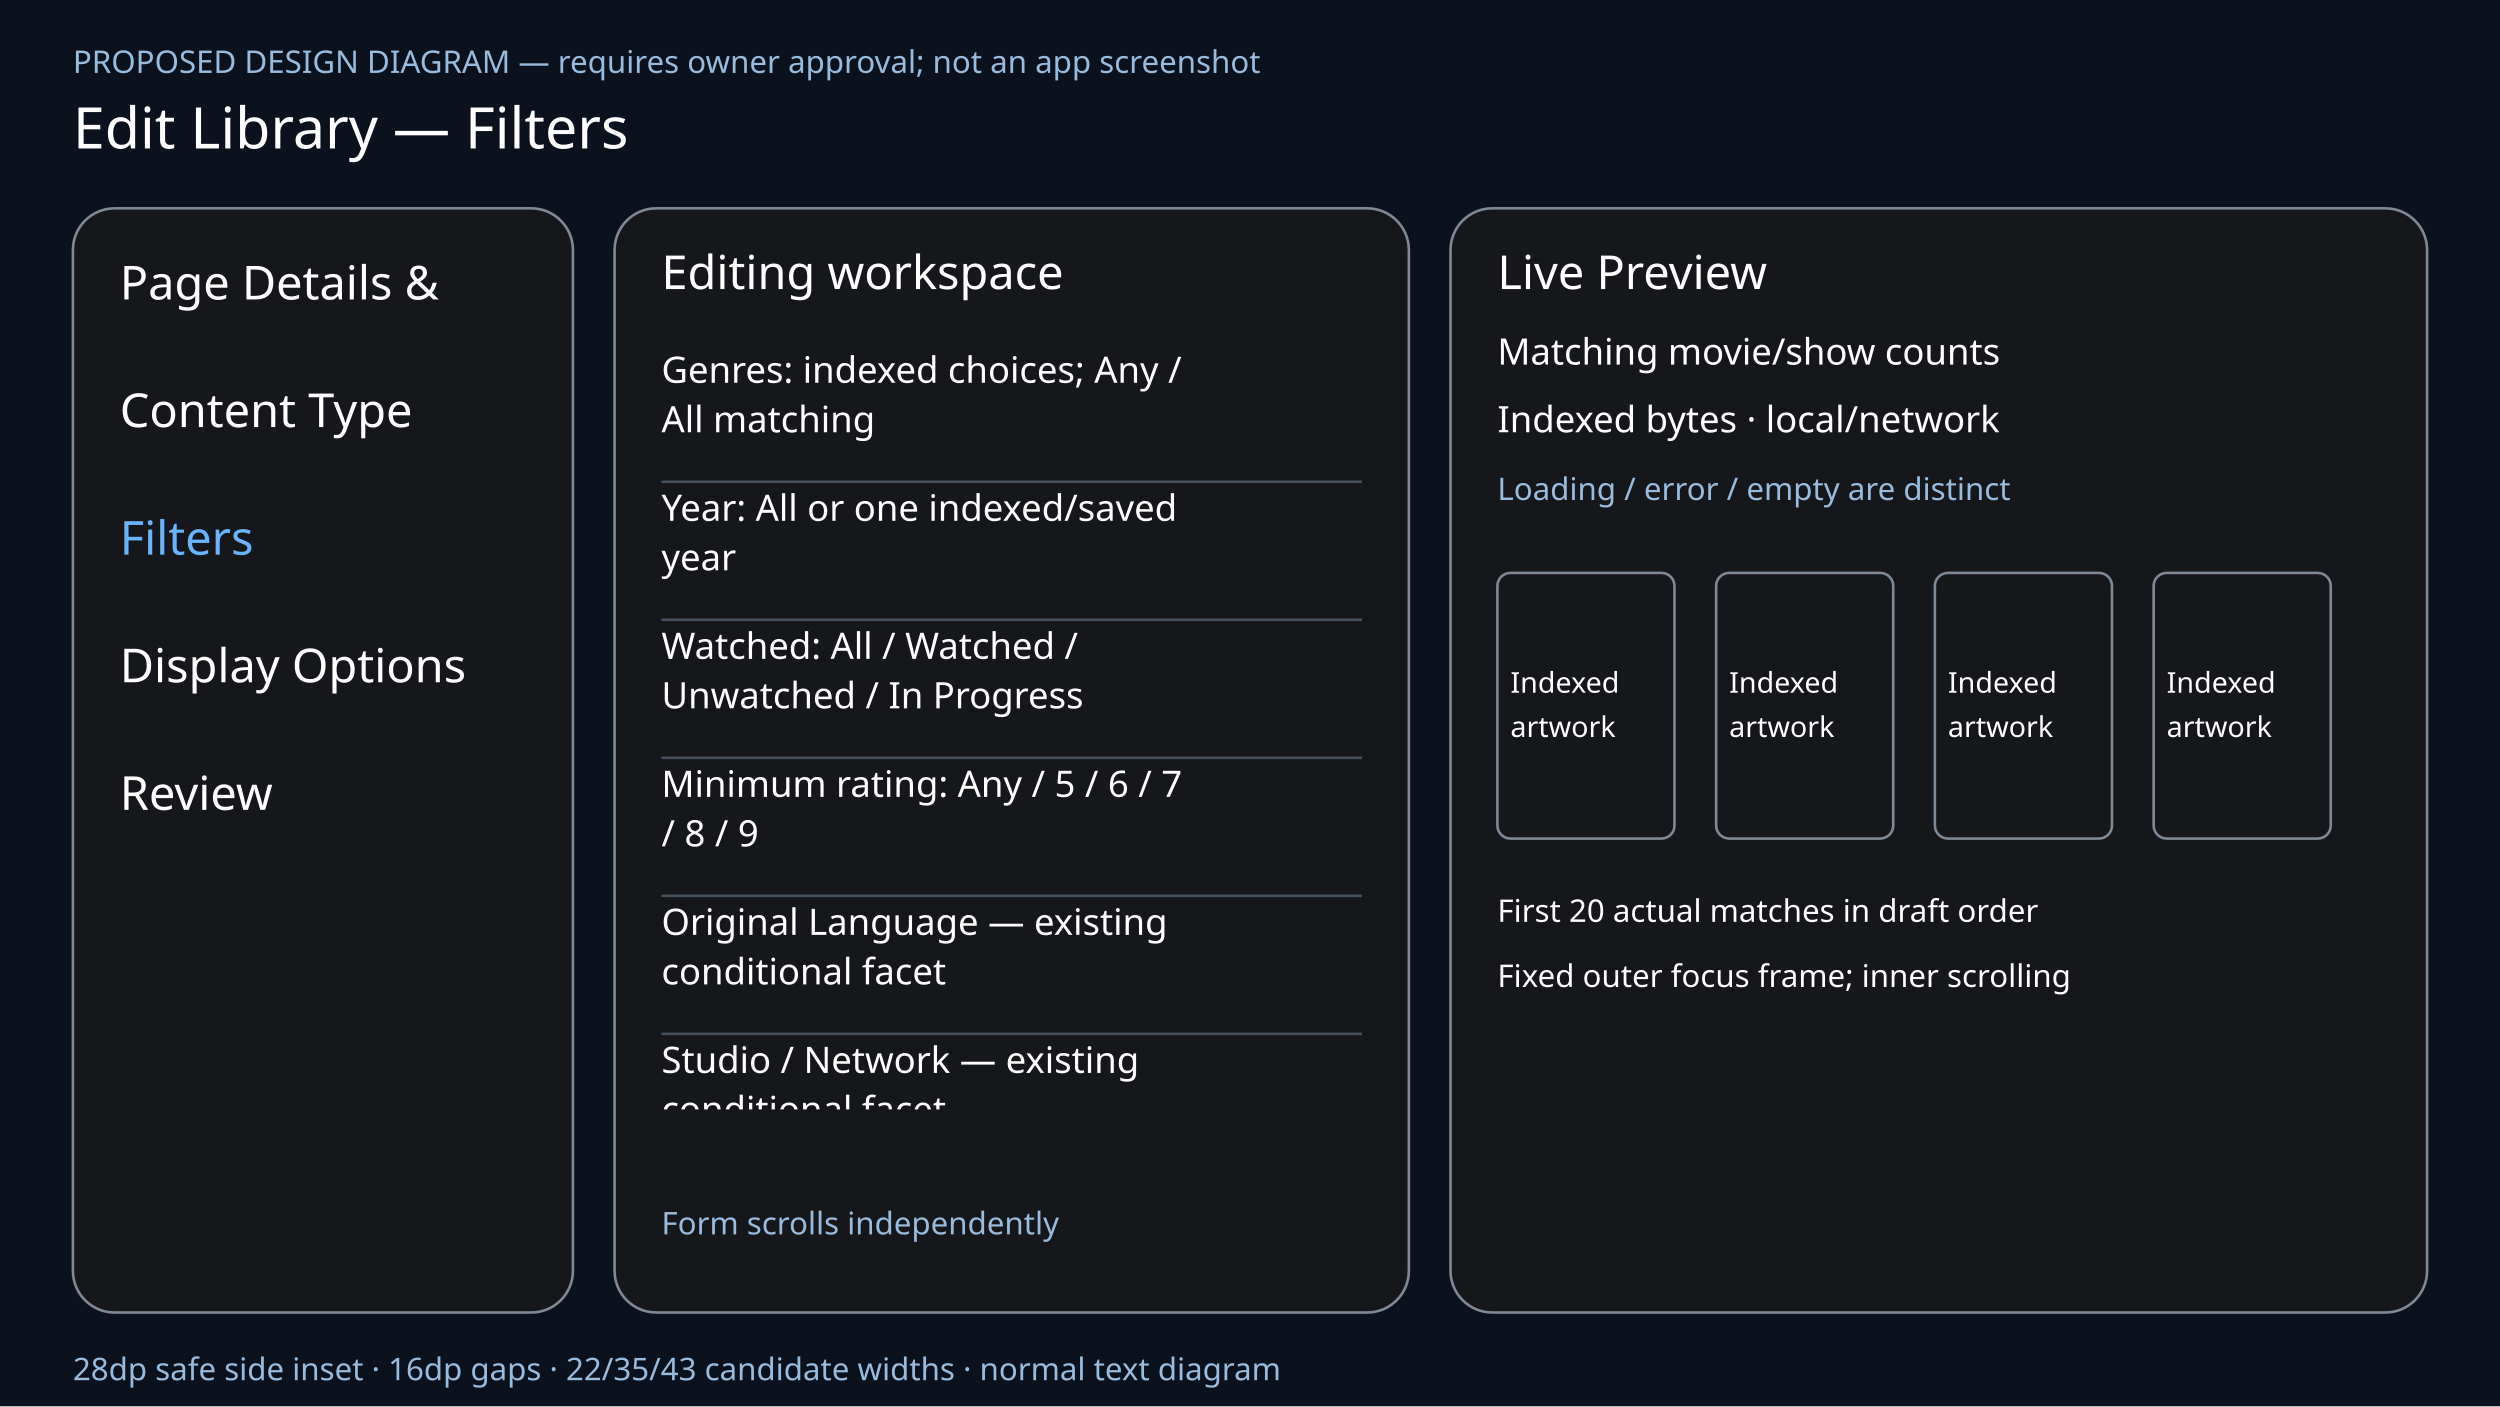
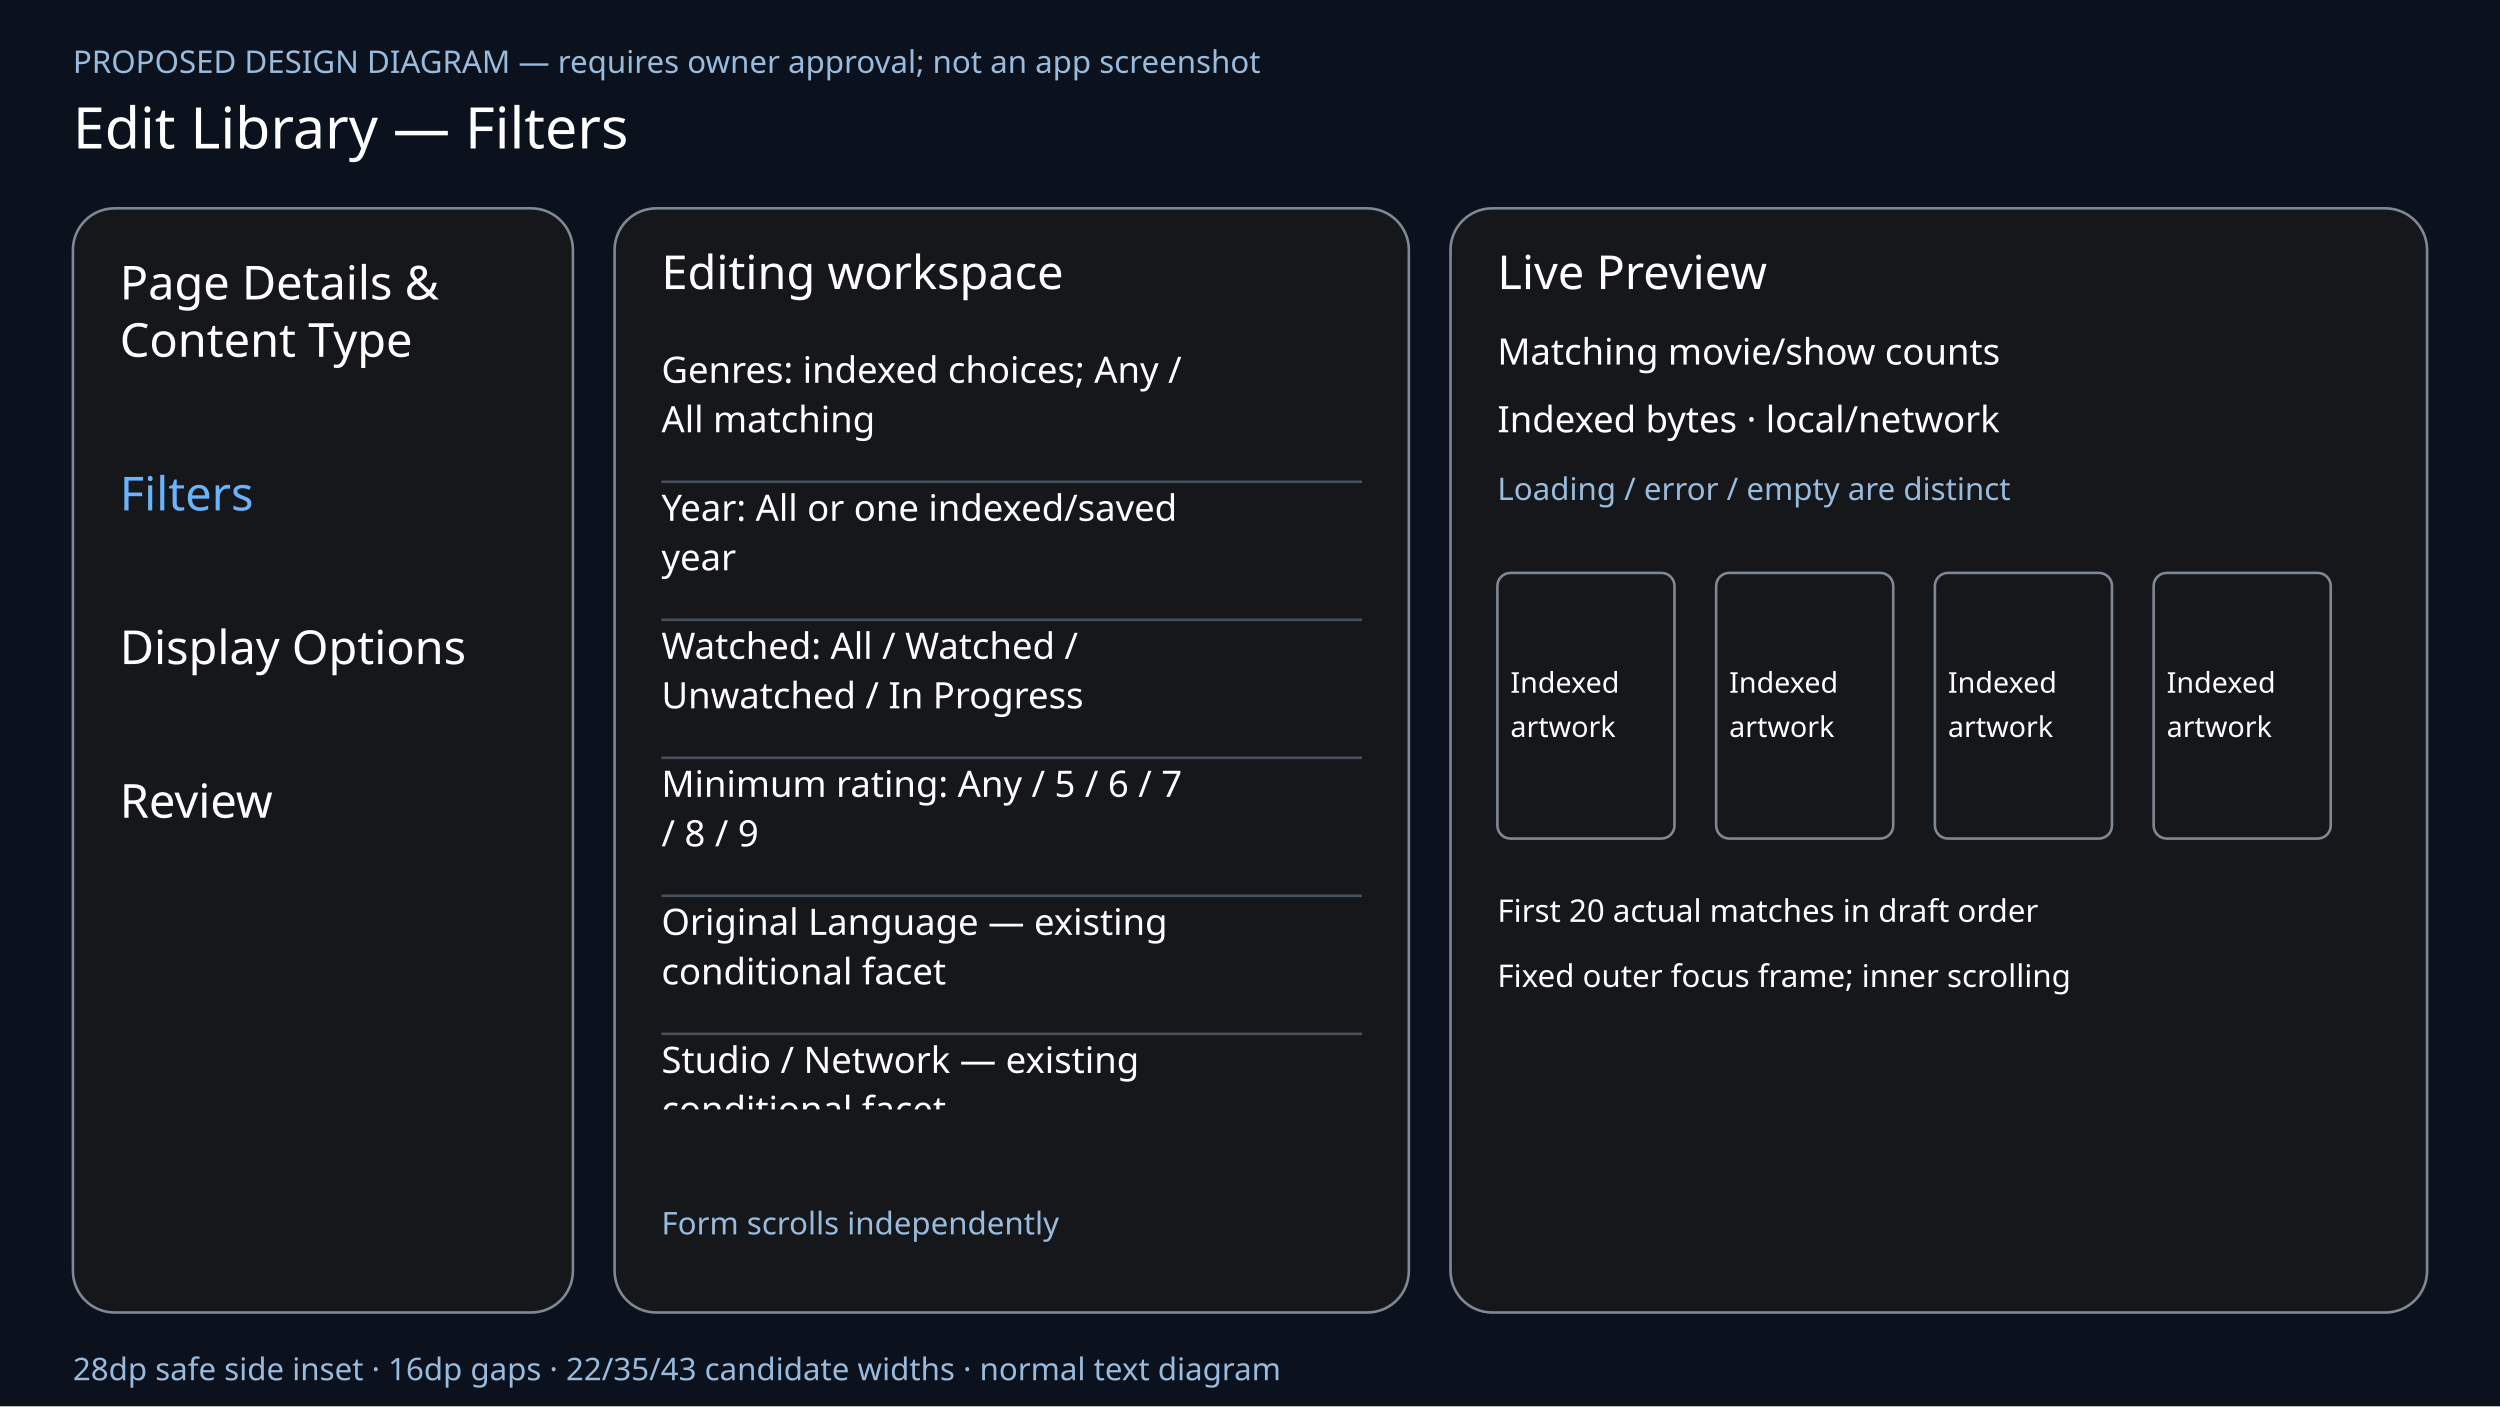
<svg xmlns="http://www.w3.org/2000/svg" width="1920" height="1080" viewBox="0 0 960 540">
  <rect width="960" height="540" fill="#0b121d" />
  <text x="28" y="28" font-family="sans-serif" font-size="12" fill="#99bbdd">PROPOSED DESIGN DIAGRAM — requires owner approval; not an app screenshot</text>
  <text x="28" y="57" font-family="sans-serif" font-size="22" fill="#ffffff">Edit Library — Filters</text>
  <rect x="28" y="80" width="192" height="424" rx="16" fill="#15171b" stroke="#7f8996" />
  <rect x="236" y="80" width="305" height="424" rx="16" fill="#15171b" stroke="#7f8996" />
  <rect x="557" y="80" width="375" height="424" rx="16" fill="#15171b" stroke="#7f8996" />
  <text x="46" y="115" font-family="sans-serif" font-size="18" fill="#ffffff">Page Details &amp;</text>
-   <text x="46" y="164" font-family="sans-serif" font-size="18" fill="#ffffff">Content Type</text>
-   <text x="46" y="213" font-family="sans-serif" font-size="18" fill="#69b4ff">Filters</text>
-   <text x="46" y="262" font-family="sans-serif" font-size="18" fill="#ffffff">Display Options</text>
-   <text x="46" y="311" font-family="sans-serif" font-size="18" fill="#ffffff">Review</text>
+   <text x="46" y="137" font-family="sans-serif" font-size="18" fill="#ffffff">Content Type</text>
+   <text x="46" y="196" font-family="sans-serif" font-size="18" fill="#69b4ff">Filters</text>
+   <text x="46" y="255" font-family="sans-serif" font-size="18" fill="#ffffff">Display Options</text>
+   <text x="46" y="314" font-family="sans-serif" font-size="18" fill="#ffffff">Review</text>
  <text x="254" y="111" font-family="sans-serif" font-size="18" fill="#ffffff">Editing workspace</text>
  <defs>
    <clipPath id="fields">
      <rect x="250" y="126" width="280" height="300" />
    </clipPath>
  </defs>
  <g clip-path="url(#fields)">
    <text x="254" y="147" font-family="sans-serif" font-size="14" fill="#ffffff">Genres: indexed choices; Any /</text>
    <text x="254" y="166" font-family="sans-serif" font-size="14" fill="#ffffff">All matching</text>
    <line x1="254" y1="185" x2="523" y2="185" stroke="#46515d" />
    <text x="254" y="200" font-family="sans-serif" font-size="14" fill="#ffffff">Year: All or one indexed/saved</text>
    <text x="254" y="219" font-family="sans-serif" font-size="14" fill="#ffffff">year</text>
    <line x1="254" y1="238" x2="523" y2="238" stroke="#46515d" />
    <text x="254" y="253" font-family="sans-serif" font-size="14" fill="#ffffff">Watched: All / Watched /</text>
    <text x="254" y="272" font-family="sans-serif" font-size="14" fill="#ffffff">Unwatched / In Progress</text>
    <line x1="254" y1="291" x2="523" y2="291" stroke="#46515d" />
    <text x="254" y="306" font-family="sans-serif" font-size="14" fill="#ffffff">Minimum rating: Any / 5 / 6 / 7</text>
    <text x="254" y="325" font-family="sans-serif" font-size="14" fill="#ffffff">/ 8 / 9</text>
    <line x1="254" y1="344" x2="523" y2="344" stroke="#46515d" />
    <text x="254" y="359" font-family="sans-serif" font-size="14" fill="#ffffff">Original Language — existing</text>
    <text x="254" y="378" font-family="sans-serif" font-size="14" fill="#ffffff">conditional facet</text>
    <line x1="254" y1="397" x2="523" y2="397" stroke="#46515d" />
    <text x="254" y="412" font-family="sans-serif" font-size="14" fill="#ffffff">Studio / Network — existing</text>
    <text x="254" y="431" font-family="sans-serif" font-size="14" fill="#ffffff">conditional facet</text>
    <line x1="254" y1="450" x2="523" y2="450" stroke="#46515d" />
  </g>
  <text x="254" y="474" font-family="sans-serif" font-size="12" fill="#99bbdd">Form scrolls independently</text>
  <text x="575" y="111" font-family="sans-serif" font-size="18" fill="#ffffff">Live Preview</text>
  <text x="575" y="140" font-family="sans-serif" font-size="14" fill="#ffffff">Matching movie/show counts</text>
  <text x="575" y="166" font-family="sans-serif" font-size="14" fill="#ffffff">Indexed bytes · local/network</text>
  <text x="575" y="192" font-family="sans-serif" font-size="12" fill="#99bbdd">Loading / error / empty are distinct</text>
  <rect x="575" y="220" width="68" height="102" rx="5" fill="none" stroke="#7f8996" />
  <text x="580" y="266" font-family="sans-serif" font-size="11" fill="#ffffff">Indexed</text>
  <text x="580" y="283" font-family="sans-serif" font-size="11" fill="#ffffff">artwork</text>
  <rect x="659" y="220" width="68" height="102" rx="5" fill="none" stroke="#7f8996" />
  <text x="664" y="266" font-family="sans-serif" font-size="11" fill="#ffffff">Indexed</text>
  <text x="664" y="283" font-family="sans-serif" font-size="11" fill="#ffffff">artwork</text>
  <rect x="743" y="220" width="68" height="102" rx="5" fill="none" stroke="#7f8996" />
  <text x="748" y="266" font-family="sans-serif" font-size="11" fill="#ffffff">Indexed</text>
  <text x="748" y="283" font-family="sans-serif" font-size="11" fill="#ffffff">artwork</text>
  <rect x="827" y="220" width="68" height="102" rx="5" fill="none" stroke="#7f8996" />
  <text x="832" y="266" font-family="sans-serif" font-size="11" fill="#ffffff">Indexed</text>
  <text x="832" y="283" font-family="sans-serif" font-size="11" fill="#ffffff">artwork</text>
  <text x="575" y="354" font-family="sans-serif" font-size="12" fill="#ffffff">First 20 actual matches in draft order</text>
  <text x="575" y="379" font-family="sans-serif" font-size="12" fill="#ffffff">Fixed outer focus frame; inner scrolling</text>
  <text x="28" y="530" font-family="sans-serif" font-size="12" fill="#99bbdd">28dp safe side inset · 16dp gaps · 22/35/43 candidate widths · normal text diagram</text>
</svg>
